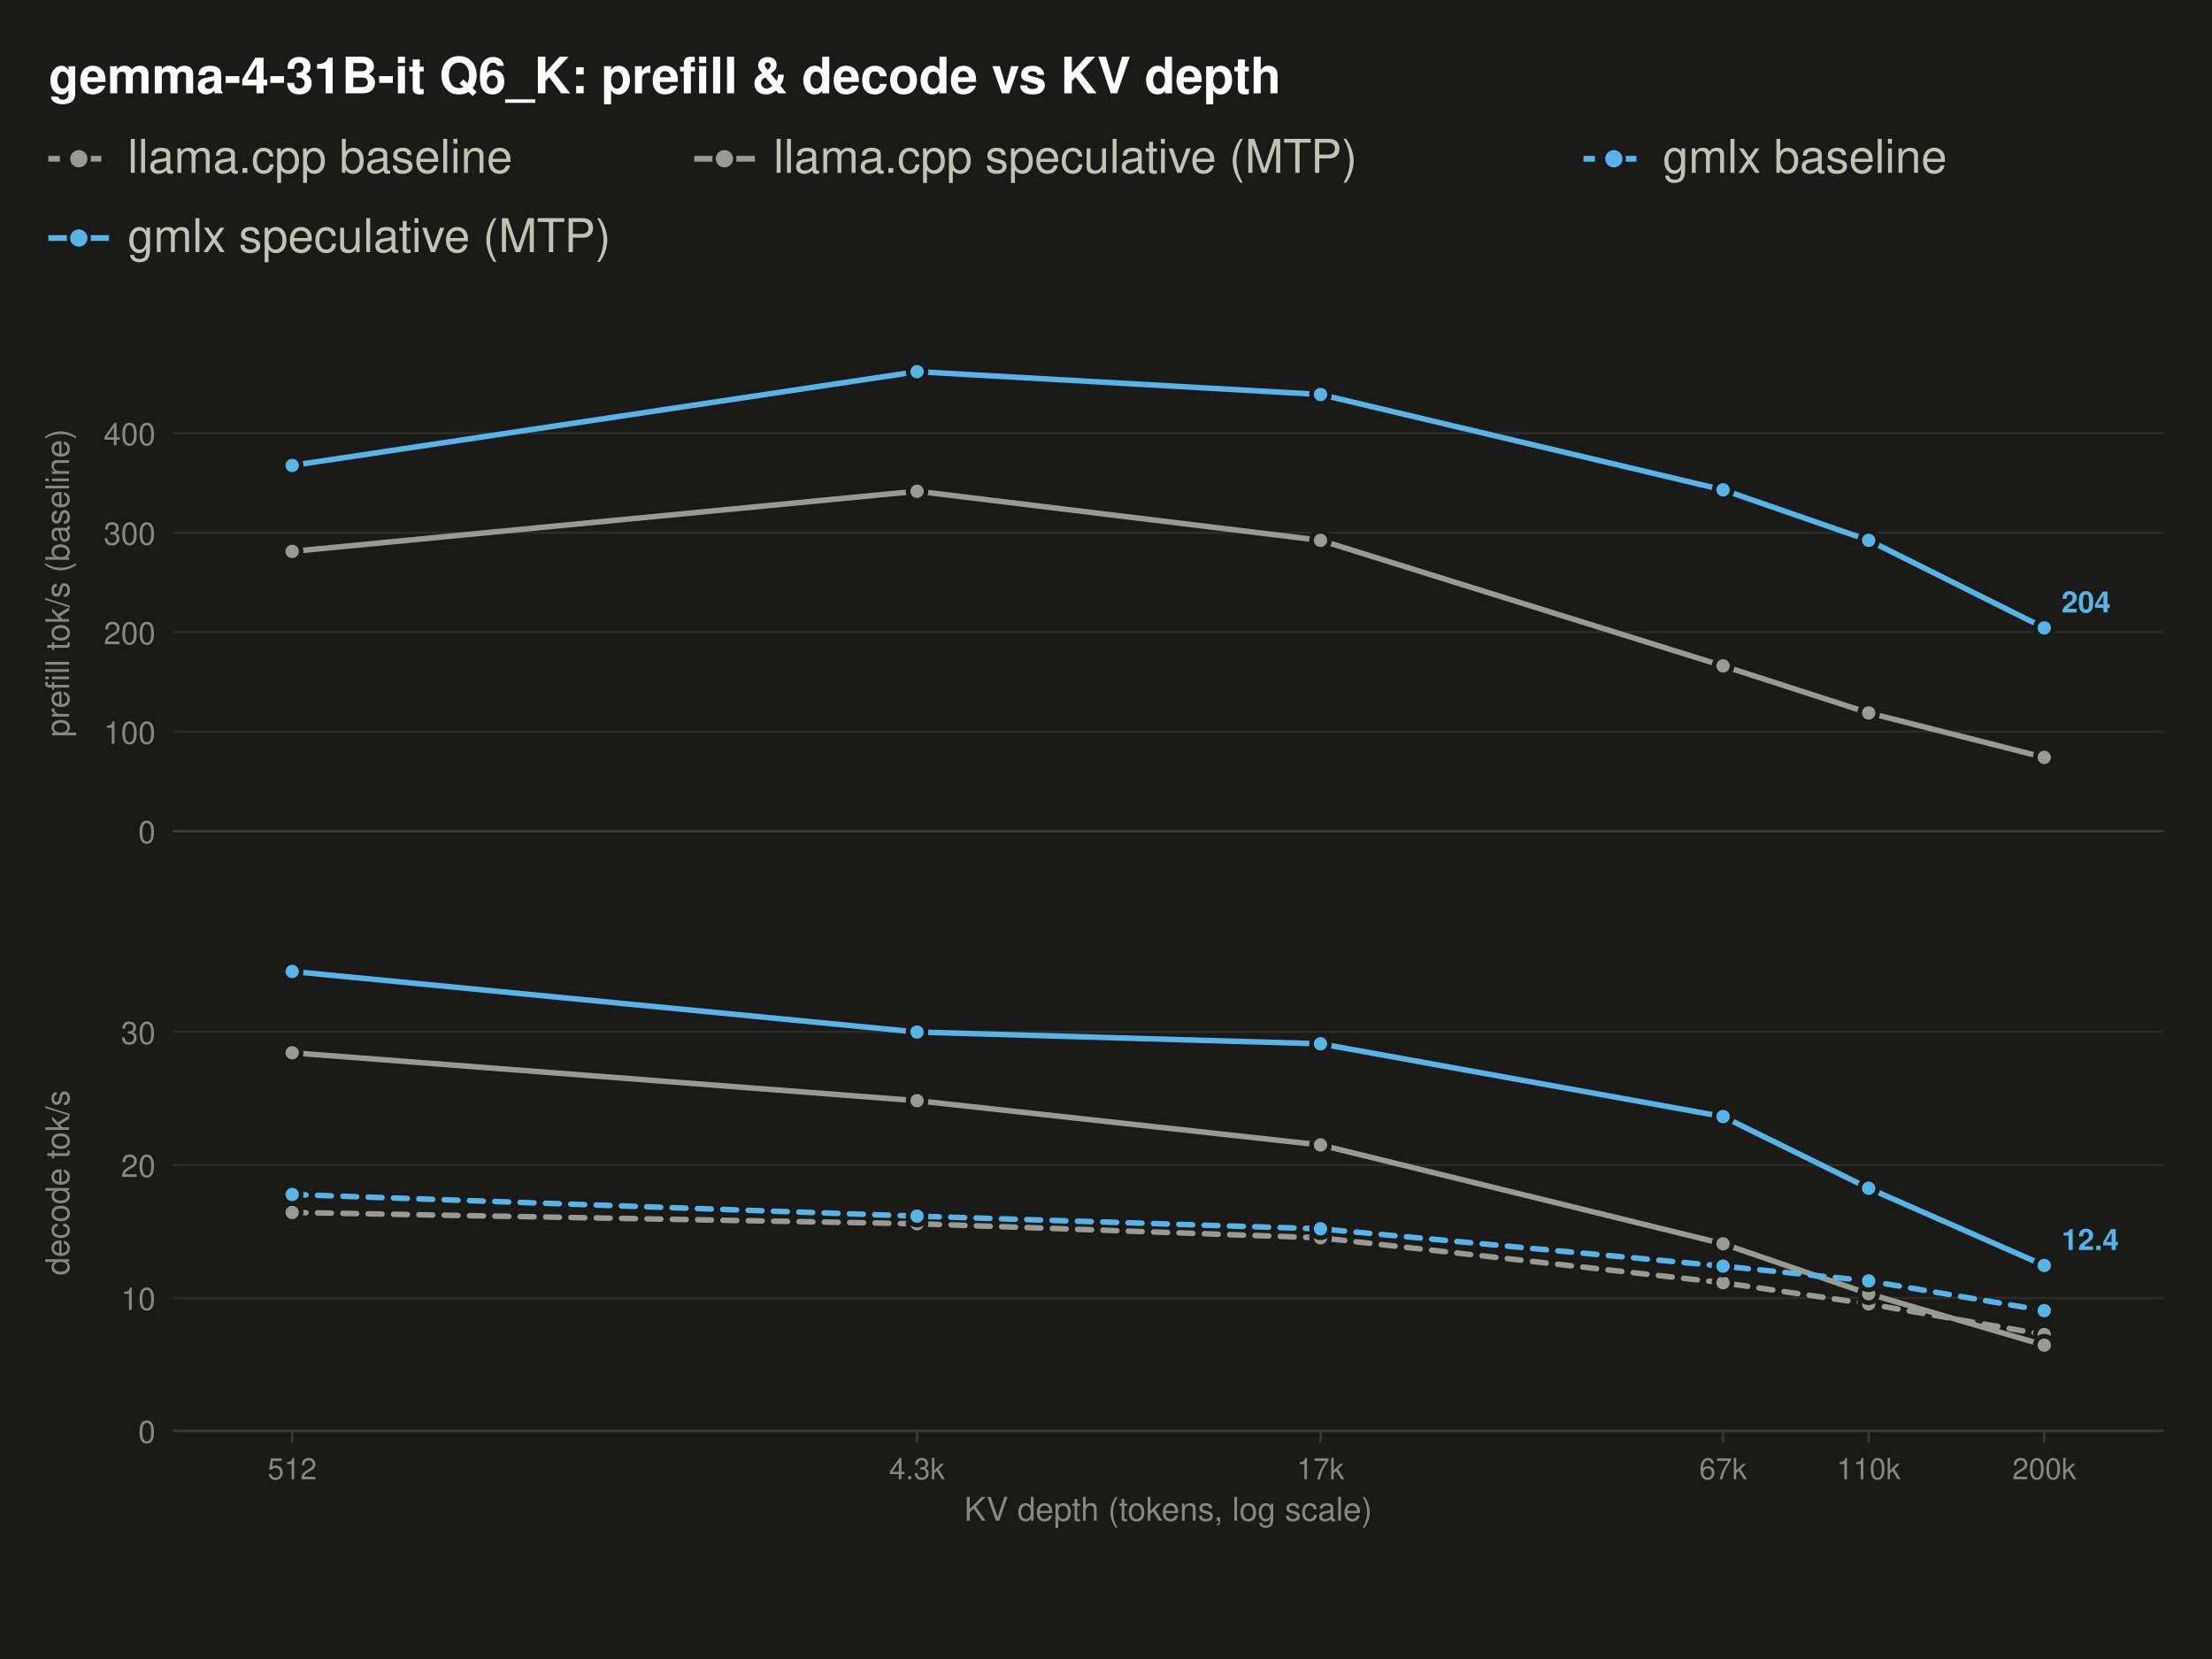
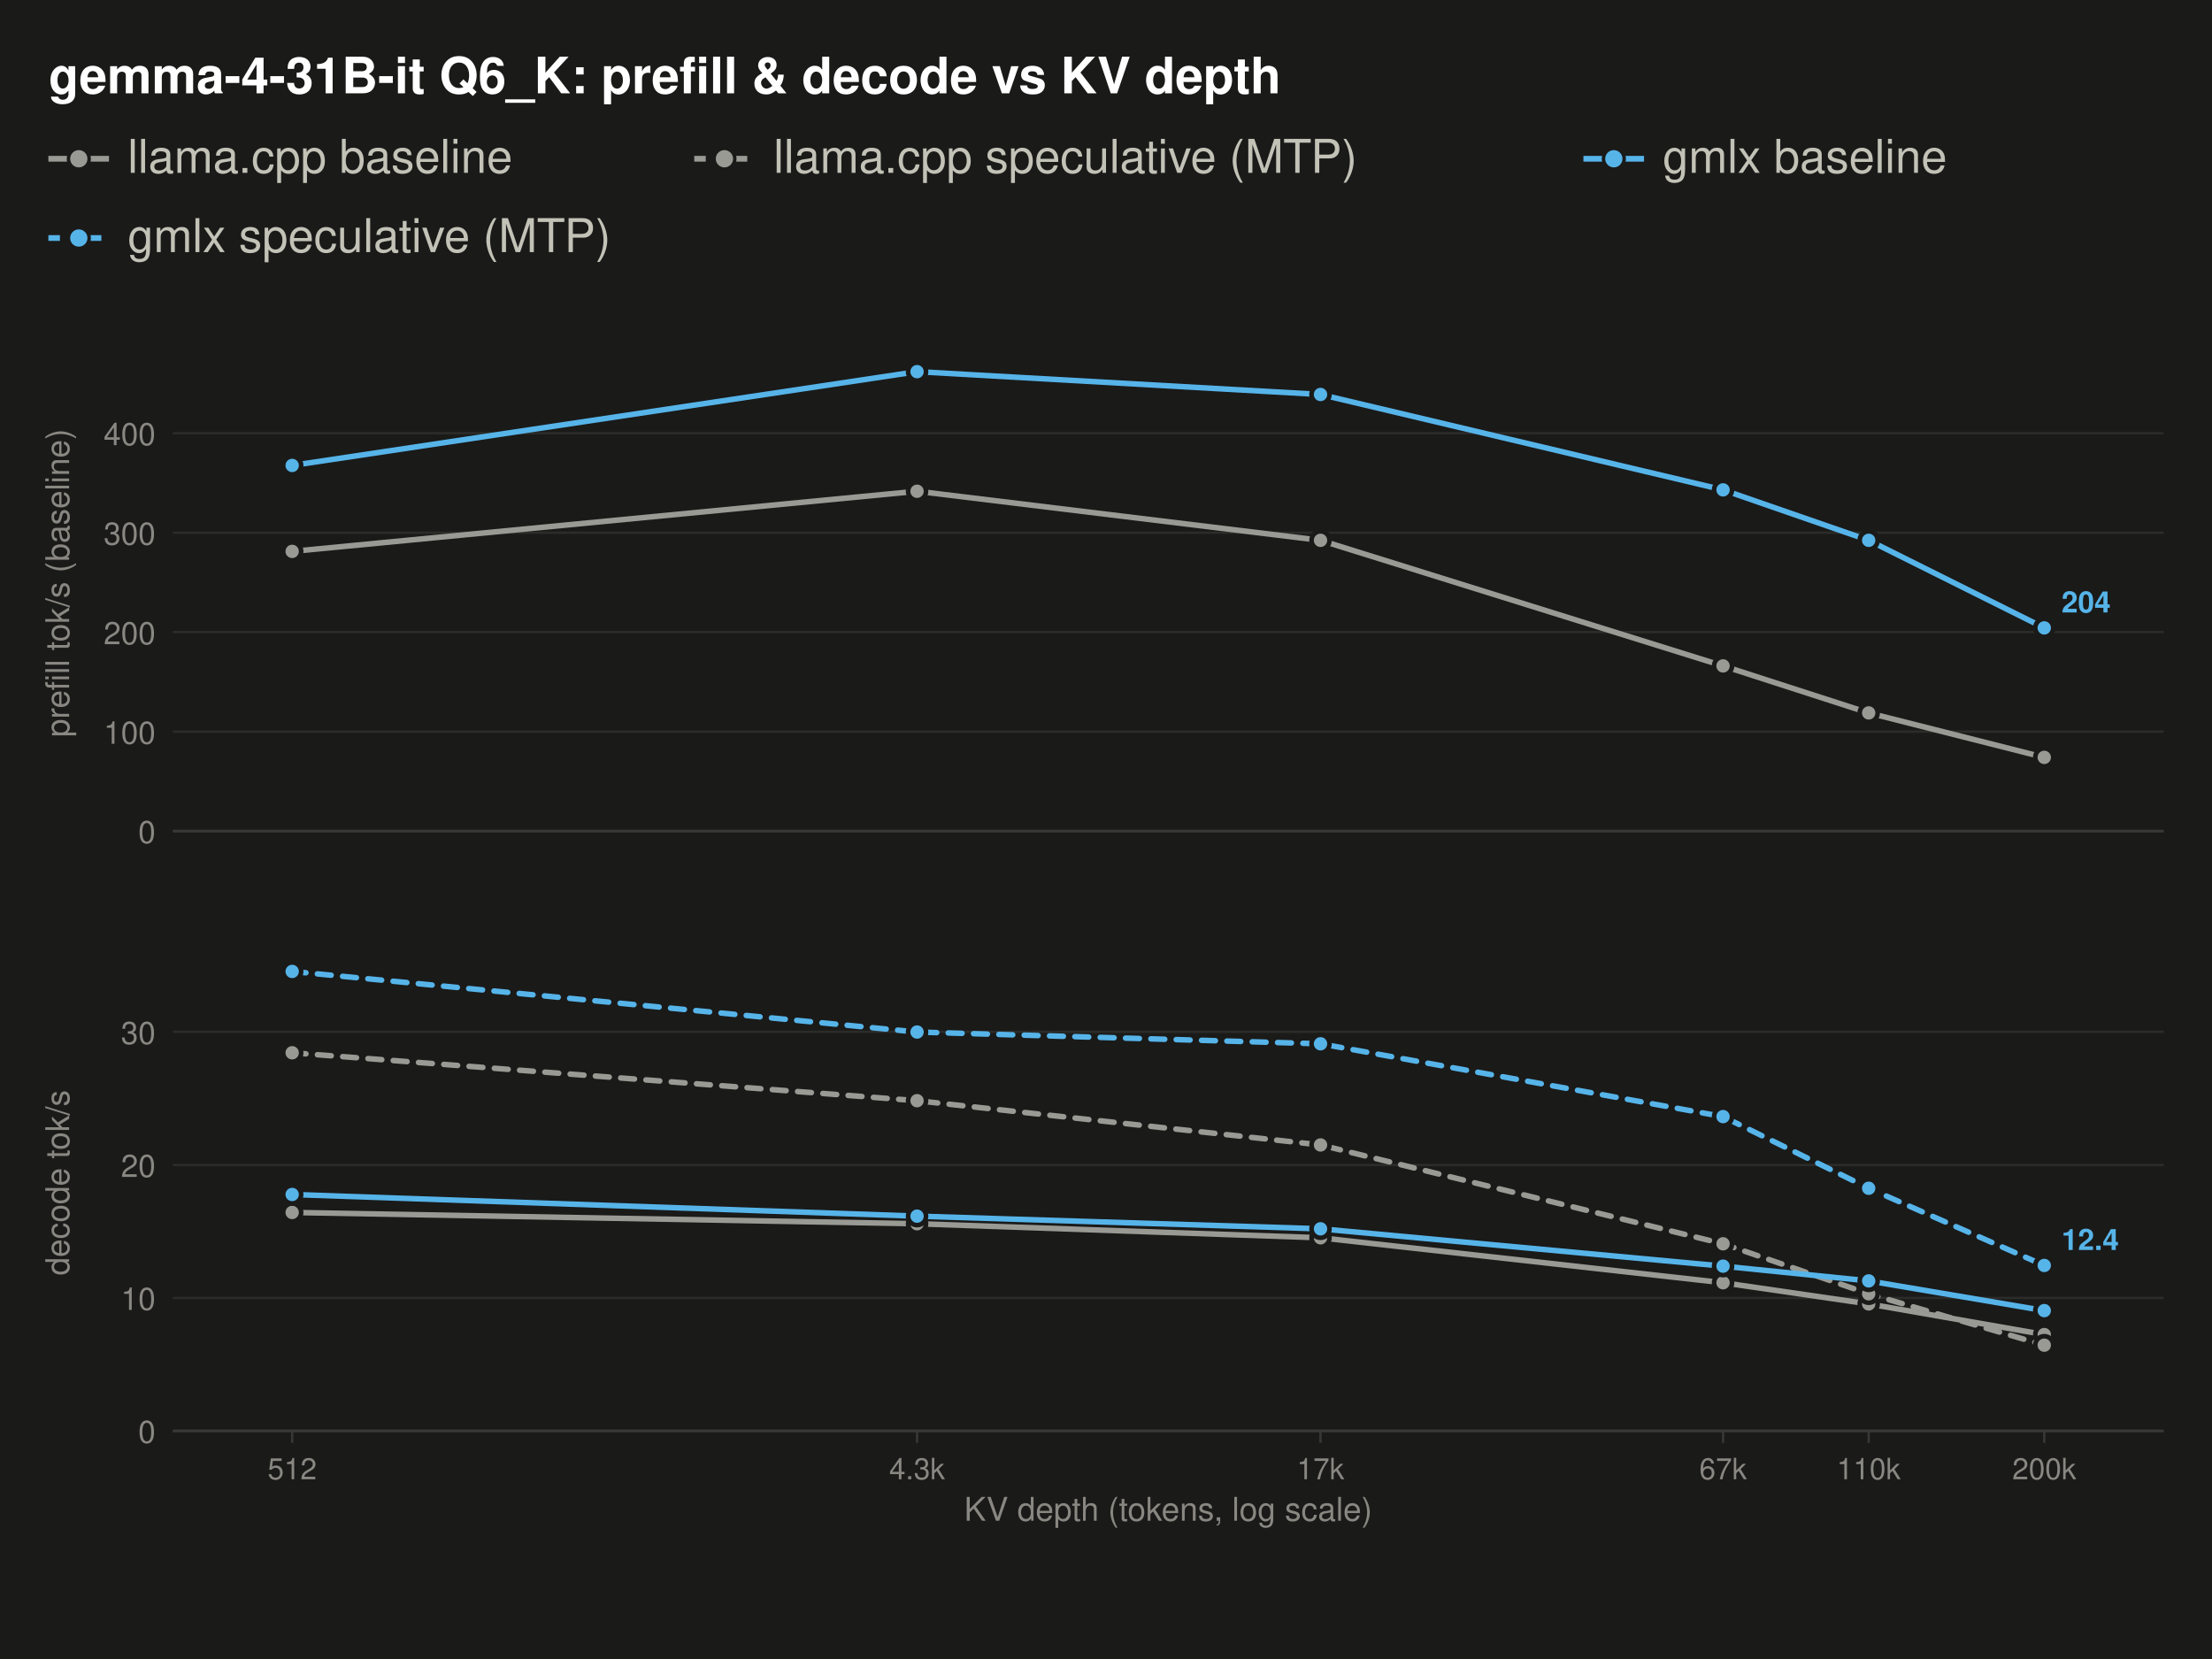
<svg xmlns="http://www.w3.org/2000/svg" width="960" height="720" viewBox="0 0 960 720" font-family="system-ui, -apple-system, 'Segoe UI', Helvetica, Arial, sans-serif">
  <rect x="0" y="0" width="960" height="720" fill="#1a1a19" />
  <text x="21.0" y="40.5" font-size="21.8" fill="#ffffff" font-weight="600">gemma-4-31B-it Q6_K: prefill &amp; decode vs KV depth</text>
-   <line x1="21.0" y1="68.9" x2="47.3" y2="68.9" stroke="#9a9a95" stroke-width="2.5" stroke-dasharray="5,4" />
+   <line x1="21.0" y1="68.9" x2="47.3" y2="68.9" stroke="#9a9a95" stroke-width="2.5" />
  <circle cx="34.2" cy="68.9" r="4.5" fill="#9a9a95" stroke="#1a1a19" stroke-width="1.5" />
  <text x="55.4" y="75.0" font-size="20.2" fill="#c3c2b7">llama.cpp baseline</text>
-   <line x1="301.3" y1="68.9" x2="327.6" y2="68.9" stroke="#9a9a95" stroke-width="2.5" />
+   <line x1="301.3" y1="68.9" x2="327.6" y2="68.9" stroke="#9a9a95" stroke-width="2.5" stroke-dasharray="5,4" />
  <circle cx="314.4" cy="68.9" r="4.5" fill="#9a9a95" stroke="#1a1a19" stroke-width="1.5" />
  <text x="335.7" y="75.0" font-size="20.2" fill="#c3c2b7">llama.cpp speculative (MTP)</text>
-   <line x1="687.2" y1="68.9" x2="713.5" y2="68.9" stroke="#56b4e9" stroke-width="2.5" stroke-dasharray="5,4" />
+   <line x1="687.2" y1="68.9" x2="713.5" y2="68.9" stroke="#56b4e9" stroke-width="2.5" />
  <circle cx="700.4" cy="68.9" r="4.5" fill="#56b4e9" stroke="#1a1a19" stroke-width="1.5" />
  <text x="721.6" y="75.0" font-size="20.2" fill="#c3c2b7">gmlx baseline</text>
-   <line x1="21.0" y1="103.3" x2="47.3" y2="103.3" stroke="#56b4e9" stroke-width="2.5" />
+   <line x1="21.0" y1="103.3" x2="47.3" y2="103.3" stroke="#56b4e9" stroke-width="2.5" stroke-dasharray="5,4" />
  <circle cx="34.2" cy="103.3" r="4.5" fill="#56b4e9" stroke="#1a1a19" stroke-width="1.5" />
  <text x="55.4" y="109.4" font-size="20.2" fill="#c3c2b7">gmlx speculative (MTP)</text>
  <line x1="75.0" y1="360.7" x2="939.0" y2="360.7" stroke="#2c2c2a" stroke-width="1.0" />
  <text x="67.5" y="365.9" font-size="13.5" fill="#898781" text-anchor="end" style="font-variant-numeric: tabular-nums">0</text>
  <line x1="75.0" y1="317.5" x2="939.0" y2="317.5" stroke="#2c2c2a" stroke-width="1.0" />
  <text x="67.5" y="322.8" font-size="13.5" fill="#898781" text-anchor="end" style="font-variant-numeric: tabular-nums">100</text>
  <line x1="75.0" y1="274.3" x2="939.0" y2="274.3" stroke="#2c2c2a" stroke-width="1.0" />
  <text x="67.5" y="279.6" font-size="13.5" fill="#898781" text-anchor="end" style="font-variant-numeric: tabular-nums">200</text>
  <line x1="75.0" y1="231.2" x2="939.0" y2="231.2" stroke="#2c2c2a" stroke-width="1.0" />
  <text x="67.5" y="236.4" font-size="13.5" fill="#898781" text-anchor="end" style="font-variant-numeric: tabular-nums">300</text>
  <line x1="75.0" y1="188.0" x2="939.0" y2="188.0" stroke="#2c2c2a" stroke-width="1.0" />
  <text x="67.5" y="193.2" font-size="13.5" fill="#898781" text-anchor="end" style="font-variant-numeric: tabular-nums">400</text>
  <line x1="75.0" y1="360.7" x2="939.0" y2="360.7" stroke="#383835" stroke-width="1.2" />
  <line x1="126.8" y1="360.7" x2="126.8" y2="360.7" stroke="#383835" stroke-width="1.0" />
  <line x1="398.0" y1="360.7" x2="398.0" y2="360.7" stroke="#383835" stroke-width="1.0" />
  <line x1="573.1" y1="360.7" x2="573.1" y2="360.7" stroke="#383835" stroke-width="1.0" />
  <line x1="747.8" y1="360.7" x2="747.8" y2="360.7" stroke="#383835" stroke-width="1.0" />
  <line x1="811.0" y1="360.7" x2="811.0" y2="360.7" stroke="#383835" stroke-width="1.0" />
  <line x1="887.2" y1="360.7" x2="887.2" y2="360.7" stroke="#383835" stroke-width="1.0" />
  <path d="M126.8,239.3 L398.0,213.2 L573.1,234.5 L747.8,289.0 L811.0,309.4 L887.2,328.7" fill="none" stroke="#9a9a95" stroke-width="2.4" stroke-linejoin="round" stroke-linecap="round" />
  <circle cx="126.8" cy="239.3" r="3.9" fill="#9a9a95" stroke="#1a1a19" stroke-width="2.0" />
  <circle cx="398.0" cy="213.2" r="3.9" fill="#9a9a95" stroke="#1a1a19" stroke-width="2.0" />
  <circle cx="573.1" cy="234.5" r="3.9" fill="#9a9a95" stroke="#1a1a19" stroke-width="2.0" />
  <circle cx="747.8" cy="289.0" r="3.9" fill="#9a9a95" stroke="#1a1a19" stroke-width="2.0" />
  <circle cx="811.0" cy="309.4" r="3.9" fill="#9a9a95" stroke="#1a1a19" stroke-width="2.0" />
  <circle cx="887.2" cy="328.7" r="3.9" fill="#9a9a95" stroke="#1a1a19" stroke-width="2.0" />
  <path d="M126.8,202.0 L398.0,161.3 L573.1,171.2 L747.8,212.6 L811.0,234.5 L887.2,272.5" fill="none" stroke="#56b4e9" stroke-width="2.4" stroke-linejoin="round" stroke-linecap="round" />
  <circle cx="126.8" cy="202.0" r="3.9" fill="#56b4e9" stroke="#1a1a19" stroke-width="2.0" />
  <circle cx="398.0" cy="161.3" r="3.9" fill="#56b4e9" stroke="#1a1a19" stroke-width="2.0" />
  <circle cx="573.1" cy="171.2" r="3.9" fill="#56b4e9" stroke="#1a1a19" stroke-width="2.0" />
  <circle cx="747.8" cy="212.6" r="3.9" fill="#56b4e9" stroke="#1a1a19" stroke-width="2.0" />
  <circle cx="811.0" cy="234.5" r="3.9" fill="#56b4e9" stroke="#1a1a19" stroke-width="2.0" />
  <circle cx="887.2" cy="272.5" r="3.9" fill="#56b4e9" stroke="#1a1a19" stroke-width="2.0" />
  <text x="894.7" y="265.8" font-size="12.8" fill="#56b4e9" font-weight="600" style="font-variant-numeric: tabular-nums">204</text>
  <text x="30.0" y="253.0" font-size="14.2" fill="#898781" text-anchor="middle" transform="rotate(-90.0 30.0 253.0)">prefill tok/s (baseline)</text>
  <line x1="75.0" y1="621.0" x2="939.0" y2="621.0" stroke="#2c2c2a" stroke-width="1.0" />
  <text x="67.5" y="626.2" font-size="13.5" fill="#898781" text-anchor="end" style="font-variant-numeric: tabular-nums">0</text>
  <line x1="75.0" y1="563.3" x2="939.0" y2="563.3" stroke="#2c2c2a" stroke-width="1.0" />
  <text x="67.5" y="568.5" font-size="13.5" fill="#898781" text-anchor="end" style="font-variant-numeric: tabular-nums">10</text>
  <line x1="75.0" y1="505.6" x2="939.0" y2="505.6" stroke="#2c2c2a" stroke-width="1.0" />
  <text x="67.5" y="510.8" font-size="13.5" fill="#898781" text-anchor="end" style="font-variant-numeric: tabular-nums">20</text>
  <line x1="75.0" y1="447.8" x2="939.0" y2="447.8" stroke="#2c2c2a" stroke-width="1.0" />
  <text x="67.5" y="453.1" font-size="13.5" fill="#898781" text-anchor="end" style="font-variant-numeric: tabular-nums">30</text>
  <line x1="75.0" y1="621.0" x2="939.0" y2="621.0" stroke="#383835" stroke-width="1.2" />
  <line x1="126.8" y1="621.0" x2="126.8" y2="626.2" stroke="#383835" stroke-width="1.0" />
  <text x="126.8" y="642.0" font-size="12.8" fill="#898781" text-anchor="middle" style="font-variant-numeric: tabular-nums">512</text>
  <line x1="398.0" y1="621.0" x2="398.0" y2="626.2" stroke="#383835" stroke-width="1.0" />
  <text x="398.0" y="642.0" font-size="12.8" fill="#898781" text-anchor="middle" style="font-variant-numeric: tabular-nums">4.3k</text>
  <line x1="573.1" y1="621.0" x2="573.1" y2="626.2" stroke="#383835" stroke-width="1.0" />
  <text x="573.1" y="642.0" font-size="12.8" fill="#898781" text-anchor="middle" style="font-variant-numeric: tabular-nums">17k</text>
  <line x1="747.8" y1="621.0" x2="747.8" y2="626.2" stroke="#383835" stroke-width="1.0" />
  <text x="747.8" y="642.0" font-size="12.8" fill="#898781" text-anchor="middle" style="font-variant-numeric: tabular-nums">67k</text>
  <line x1="811.0" y1="621.0" x2="811.0" y2="626.2" stroke="#383835" stroke-width="1.0" />
  <text x="811.0" y="642.0" font-size="12.8" fill="#898781" text-anchor="middle" style="font-variant-numeric: tabular-nums">110k</text>
  <line x1="887.2" y1="621.0" x2="887.2" y2="626.2" stroke="#383835" stroke-width="1.0" />
  <text x="887.2" y="642.0" font-size="12.8" fill="#898781" text-anchor="middle" style="font-variant-numeric: tabular-nums">200k</text>
-   <path d="M126.8,526.2 L398.0,531.1 L573.1,537.2 L747.8,556.7 L811.0,565.9 L887.2,579.2" fill="none" stroke="#9a9a95" stroke-width="2.4" stroke-dasharray="6,5" stroke-linejoin="round" stroke-linecap="round" />
+   <path d="M126.8,526.2 L398.0,531.1 L573.1,537.2 L747.8,556.7 L811.0,565.9 L887.2,579.2" fill="none" stroke="#9a9a95" stroke-width="2.4" stroke-linejoin="round" stroke-linecap="round" />
  <circle cx="126.8" cy="526.2" r="3.9" fill="#9a9a95" stroke="#1a1a19" stroke-width="2.0" />
  <circle cx="398.0" cy="531.1" r="3.9" fill="#9a9a95" stroke="#1a1a19" stroke-width="2.0" />
  <circle cx="573.1" cy="537.2" r="3.9" fill="#9a9a95" stroke="#1a1a19" stroke-width="2.0" />
  <circle cx="747.8" cy="556.7" r="3.9" fill="#9a9a95" stroke="#1a1a19" stroke-width="2.0" />
  <circle cx="811.0" cy="565.9" r="3.9" fill="#9a9a95" stroke="#1a1a19" stroke-width="2.0" />
  <circle cx="887.2" cy="579.2" r="3.9" fill="#9a9a95" stroke="#1a1a19" stroke-width="2.0" />
-   <path d="M126.8,456.9 L398.0,477.7 L573.1,496.9 L747.8,539.8 L811.0,561.5 L887.2,583.8" fill="none" stroke="#9a9a95" stroke-width="2.4" stroke-linejoin="round" stroke-linecap="round" />
+   <path d="M126.8,456.9 L398.0,477.7 L573.1,496.9 L747.8,539.8 L811.0,561.5 L887.2,583.8" fill="none" stroke="#9a9a95" stroke-width="2.4" stroke-dasharray="6,5" stroke-linejoin="round" stroke-linecap="round" />
  <circle cx="126.8" cy="456.9" r="3.9" fill="#9a9a95" stroke="#1a1a19" stroke-width="2.0" />
  <circle cx="398.0" cy="477.7" r="3.9" fill="#9a9a95" stroke="#1a1a19" stroke-width="2.0" />
  <circle cx="573.1" cy="496.9" r="3.9" fill="#9a9a95" stroke="#1a1a19" stroke-width="2.0" />
  <circle cx="747.8" cy="539.8" r="3.9" fill="#9a9a95" stroke="#1a1a19" stroke-width="2.0" />
  <circle cx="811.0" cy="561.5" r="3.9" fill="#9a9a95" stroke="#1a1a19" stroke-width="2.0" />
  <circle cx="887.2" cy="583.8" r="3.9" fill="#9a9a95" stroke="#1a1a19" stroke-width="2.0" />
-   <path d="M126.8,518.4 L398.0,527.8 L573.1,533.3 L747.8,549.5 L811.0,555.9 L887.2,568.8" fill="none" stroke="#56b4e9" stroke-width="2.4" stroke-dasharray="6,5" stroke-linejoin="round" stroke-linecap="round" />
+   <path d="M126.8,518.4 L398.0,527.8 L573.1,533.3 L747.8,549.5 L811.0,555.9 L887.2,568.8" fill="none" stroke="#56b4e9" stroke-width="2.4" stroke-linejoin="round" stroke-linecap="round" />
  <circle cx="126.8" cy="518.4" r="3.9" fill="#56b4e9" stroke="#1a1a19" stroke-width="2.0" />
  <circle cx="398.0" cy="527.8" r="3.9" fill="#56b4e9" stroke="#1a1a19" stroke-width="2.0" />
  <circle cx="573.1" cy="533.3" r="3.9" fill="#56b4e9" stroke="#1a1a19" stroke-width="2.0" />
  <circle cx="747.8" cy="549.5" r="3.9" fill="#56b4e9" stroke="#1a1a19" stroke-width="2.0" />
  <circle cx="811.0" cy="555.9" r="3.9" fill="#56b4e9" stroke="#1a1a19" stroke-width="2.0" />
  <circle cx="887.2" cy="568.8" r="3.9" fill="#56b4e9" stroke="#1a1a19" stroke-width="2.0" />
-   <path d="M126.8,421.6 L398.0,447.9 L573.1,453.0 L747.8,484.6 L811.0,515.7 L887.2,549.2" fill="none" stroke="#56b4e9" stroke-width="2.4" stroke-linejoin="round" stroke-linecap="round" />
+   <path d="M126.8,421.6 L398.0,447.9 L573.1,453.0 L747.8,484.6 L811.0,515.7 L887.2,549.2" fill="none" stroke="#56b4e9" stroke-width="2.4" stroke-dasharray="6,5" stroke-linejoin="round" stroke-linecap="round" />
  <circle cx="126.8" cy="421.6" r="3.9" fill="#56b4e9" stroke="#1a1a19" stroke-width="2.0" />
  <circle cx="398.0" cy="447.9" r="3.9" fill="#56b4e9" stroke="#1a1a19" stroke-width="2.0" />
  <circle cx="573.1" cy="453.0" r="3.9" fill="#56b4e9" stroke="#1a1a19" stroke-width="2.0" />
  <circle cx="747.8" cy="484.6" r="3.9" fill="#56b4e9" stroke="#1a1a19" stroke-width="2.0" />
  <circle cx="811.0" cy="515.7" r="3.9" fill="#56b4e9" stroke="#1a1a19" stroke-width="2.0" />
  <circle cx="887.2" cy="549.2" r="3.9" fill="#56b4e9" stroke="#1a1a19" stroke-width="2.0" />
  <text x="894.7" y="542.5" font-size="12.8" fill="#56b4e9" font-weight="600" style="font-variant-numeric: tabular-nums">12.4</text>
  <text x="30.0" y="513.3" font-size="14.2" fill="#898781" text-anchor="middle" transform="rotate(-90.0 30.0 513.3)">decode tok/s</text>
  <text x="507.0" y="660.0" font-size="14.2" fill="#898781" text-anchor="middle">KV depth (tokens, log scale)</text>
</svg>
